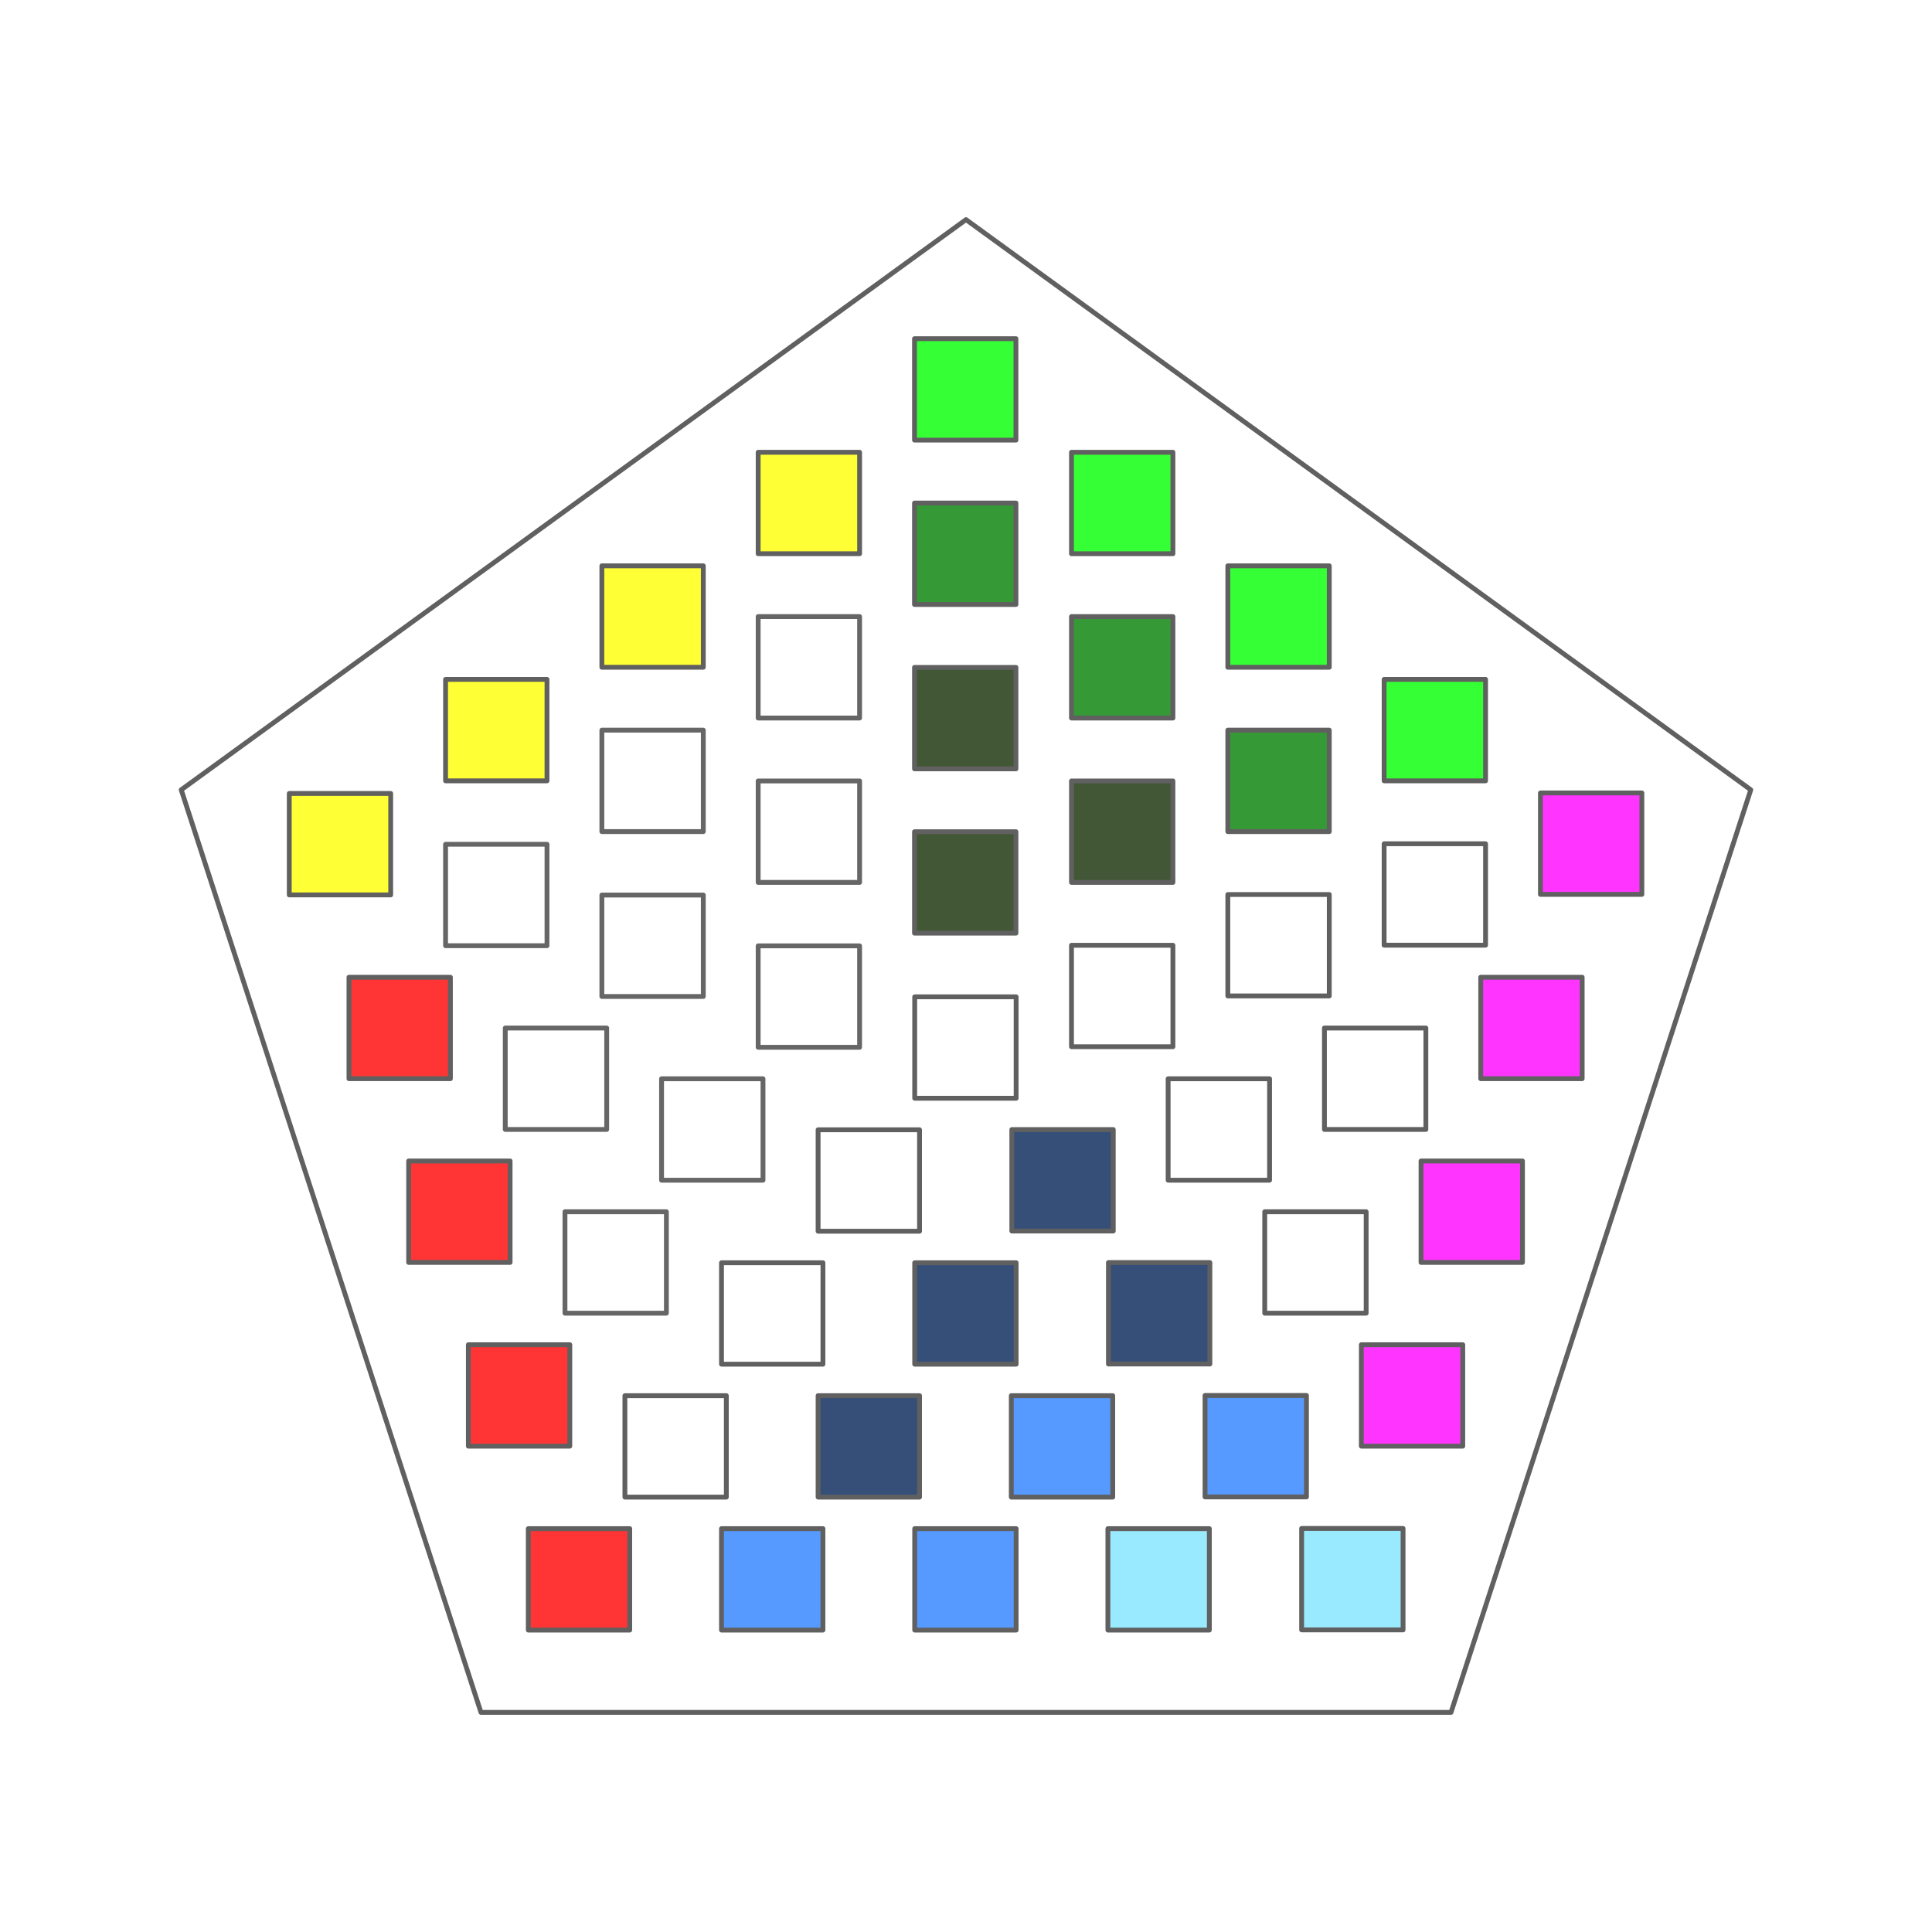
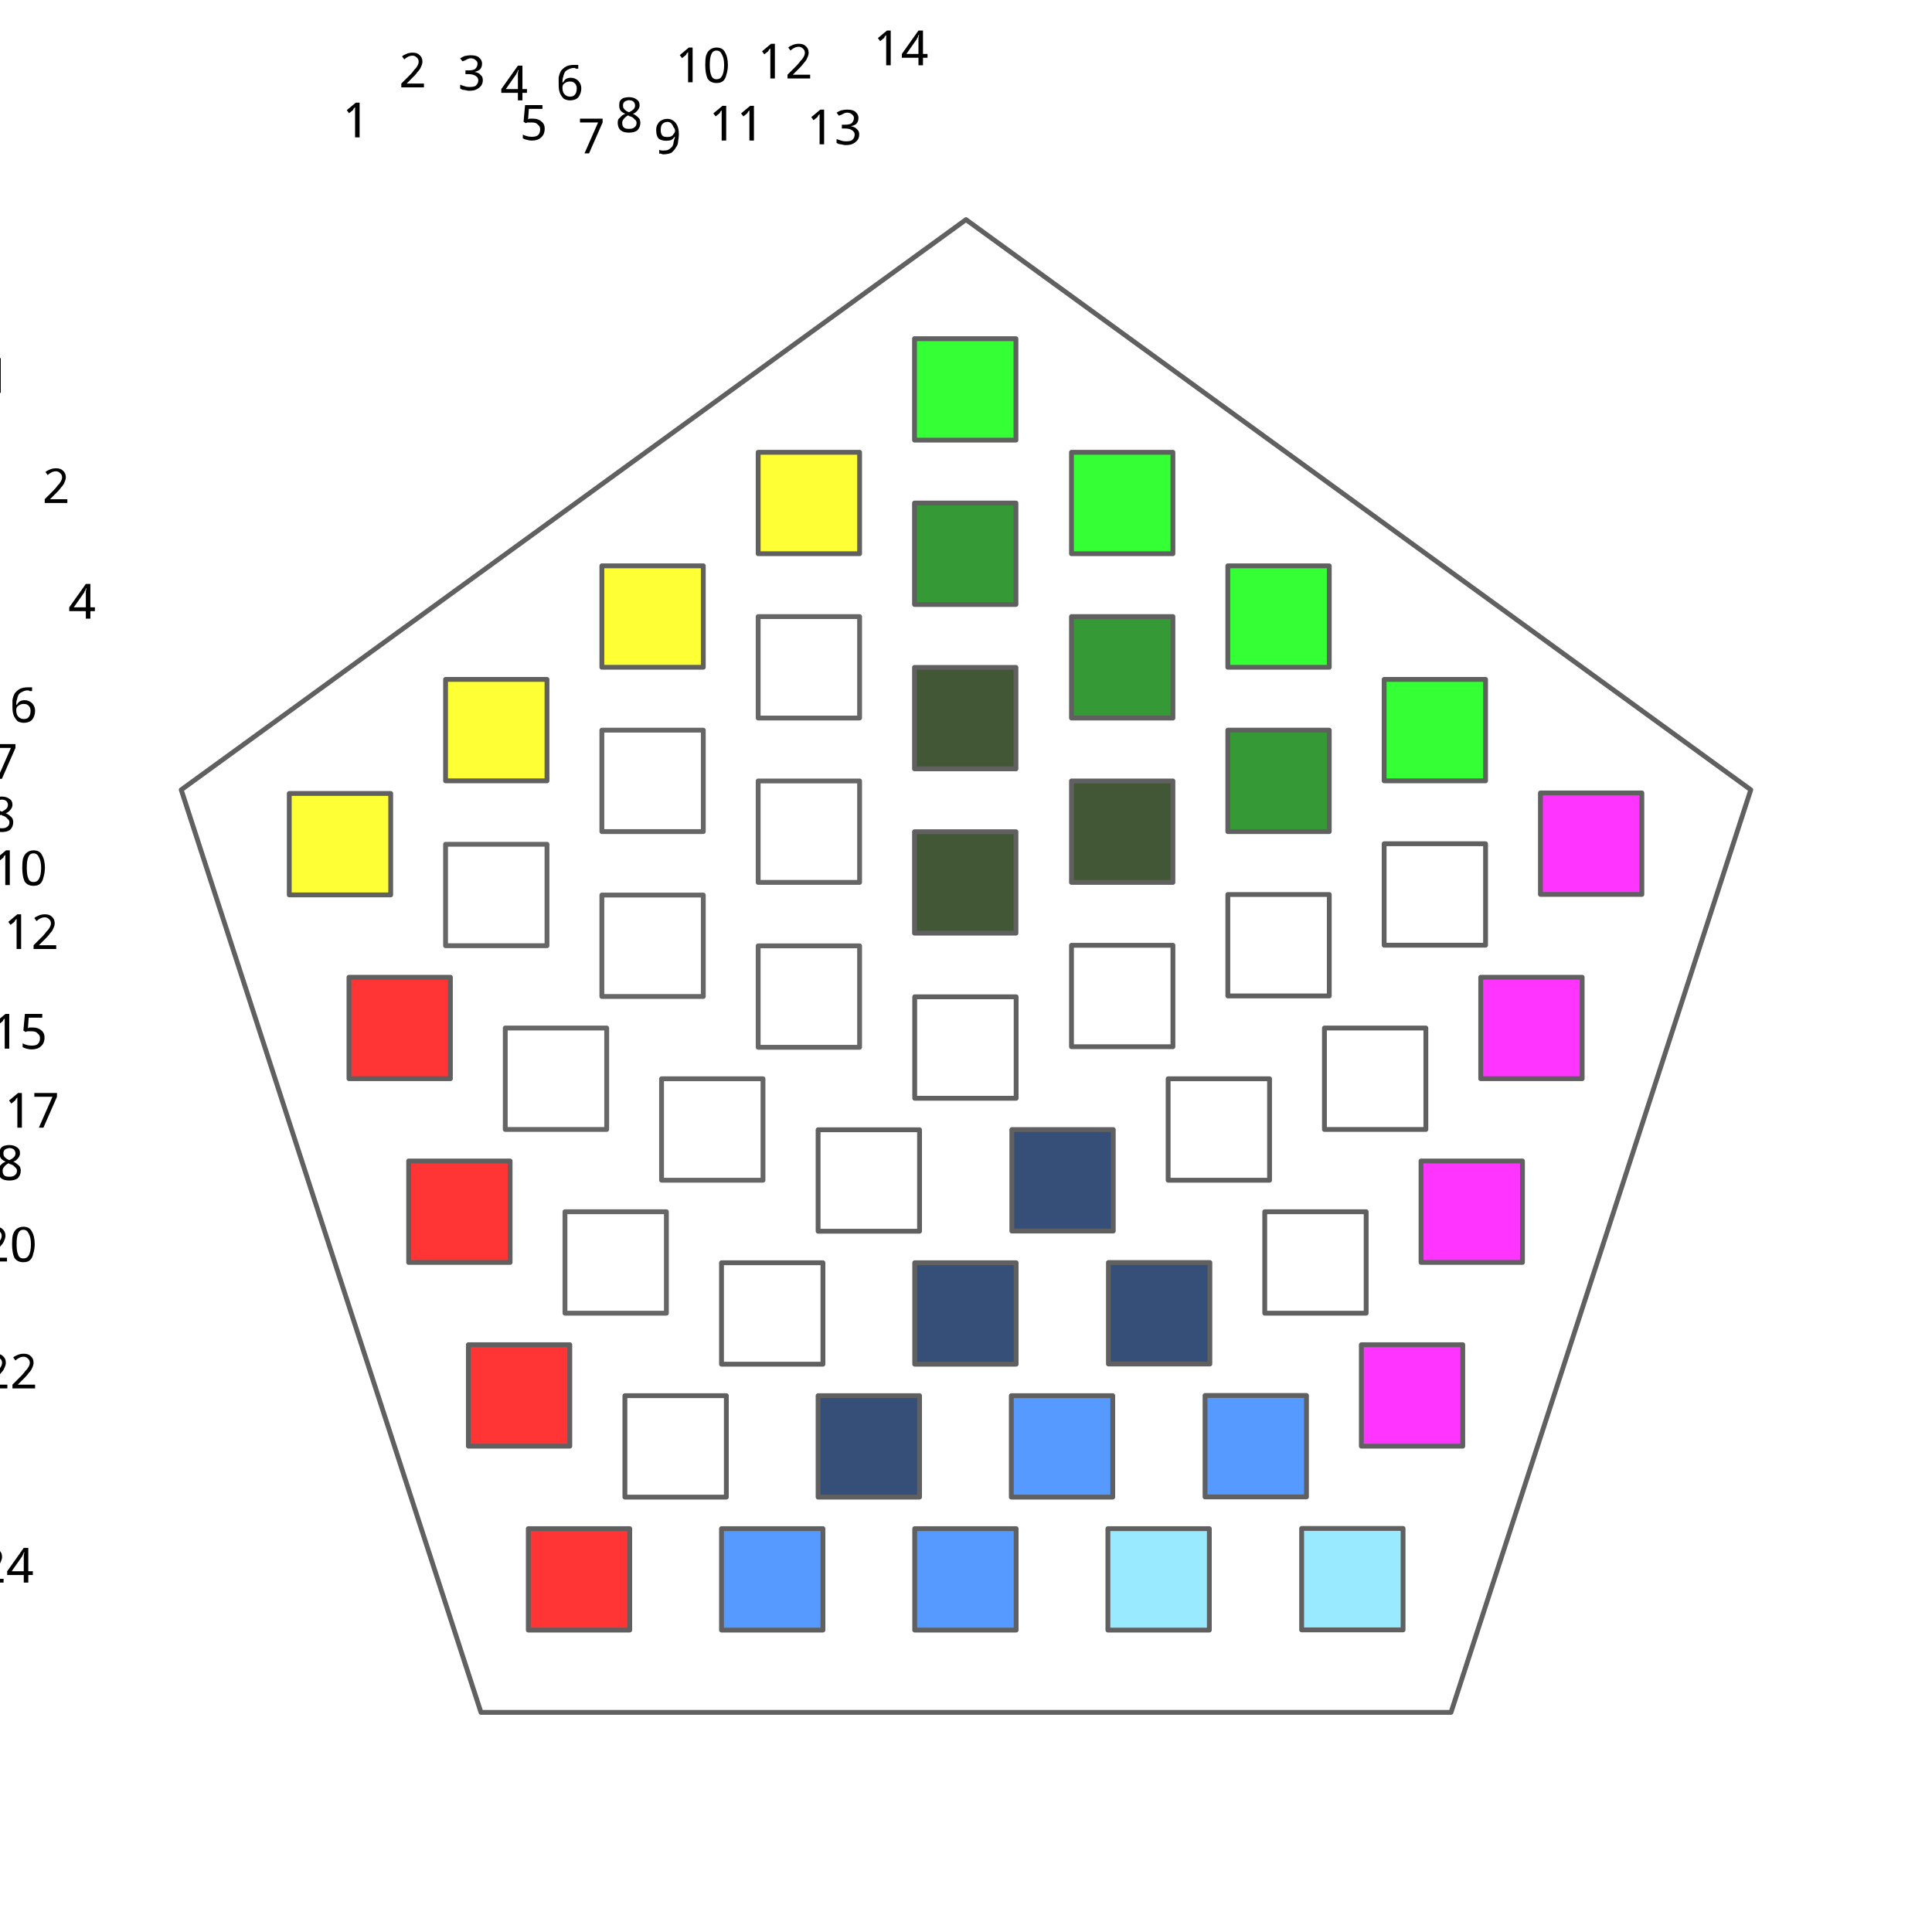
<svg xmlns="http://www.w3.org/2000/svg" width="40.0mm" height="40.0mm" viewBox="0 0 40.0 40.0" version="1.1" id="svg2155">
-   <defs id="defs2149" />
+   <defs id="defs2149">
+     <rect x="-1.271" y="9.403" width="4.106" height="25.514" id="rect963" />
+     <rect x="-1.271" y="9.403" width="4.106" height="25.514" id="rect969" />
+   </defs>
  <g id="g5388">
    <rect x="0" y="0" width="40.0" height="40.0" style="fill:#FFFFFF;fill-opacity:1;stroke:none" id="rect5386" />
  </g>
  <g id="layer1">
    <path style="fill:none;fill-opacity:0.79;stroke:#606060;stroke-width:0.1;stroke-linecap:round;stroke-linejoin:round;stroke-miterlimit:4;stroke-dasharray:none;stroke-opacity:1" id="path3486" d="M 20,4.547 36.248,16.352 30.042,35.453 9.958,35.453 3.752,16.352 Z" />
  </g>
  <g id="g5390">
    <rect style="fill:none;fill-opacity:0.79;stroke:#606060;stroke-width:0.1;stroke-linecap:round;stroke-linejoin:round;stroke-miterlimit:4;stroke-dasharray:none;stroke-opacity:1" id="rect2718" width="2.1" height="2.1" x="16.938" y="23.391" />
    <rect style="fill:none;fill-opacity:0.79;stroke:#606060;stroke-width:0.1;stroke-linecap:round;stroke-linejoin:round;stroke-miterlimit:4;stroke-dasharray:none;stroke-opacity:1" id="rect3042" width="2.1" height="2.1" x="14.938" y="26.144" />
    <rect style="fill:#002255;fill-opacity:0.79;stroke:#606060;stroke-width:0.1;stroke-linecap:round;stroke-linejoin:round;stroke-miterlimit:4;stroke-dasharray:none;stroke-opacity:1" id="rect3046" width="2.1" height="2.1" x="18.938" y="26.144" />
    <rect style="fill:none;fill-opacity:0.79;stroke:#606060;stroke-width:0.1;stroke-linecap:round;stroke-linejoin:round;stroke-miterlimit:4;stroke-dasharray:none;stroke-opacity:1" id="rect3050" width="2.1" height="2.1" x="12.938" y="28.896" />
    <rect style="fill:#002255;fill-opacity:0.79;stroke:#606060;stroke-width:0.1;stroke-linecap:round;stroke-linejoin:round;stroke-miterlimit:4;stroke-dasharray:none;stroke-opacity:1" id="rect3054" width="2.1" height="2.1" x="16.938" y="28.896" />
    <rect style="fill:#2a7fff;fill-opacity:0.79;stroke:#606060;stroke-width:0.1;stroke-linecap:round;stroke-linejoin:round;stroke-miterlimit:4;stroke-dasharray:none;stroke-opacity:1" id="rect3058" width="2.1" height="2.1" x="20.938" y="28.896" />
    <rect style="fill:#80e5ff;fill-opacity:0.79;stroke:#606060;stroke-width:0.1;stroke-linecap:round;stroke-linejoin:round;stroke-miterlimit:4;stroke-dasharray:none;stroke-opacity:1" id="rect3062" width="2.1" height="2.1" x="22.938" y="31.649" />
    <rect style="fill:#2a7fff;fill-opacity:0.79;stroke:#606060;stroke-width:0.1;stroke-linecap:round;stroke-linejoin:round;stroke-miterlimit:4;stroke-dasharray:none;stroke-opacity:1" id="rect3066" width="2.1" height="2.1" x="18.938" y="31.649" />
    <rect style="fill:#2a7fff;fill-opacity:0.79;stroke:#606060;stroke-width:0.1;stroke-linecap:round;stroke-linejoin:round;stroke-miterlimit:4;stroke-dasharray:none;stroke-opacity:1" id="rect3070" width="2.1" height="2.1" x="14.938" y="31.649" />
    <rect style="fill:#ff0000;fill-opacity:0.79;stroke:#606060;stroke-width:0.1;stroke-linecap:round;stroke-linejoin:round;stroke-miterlimit:4;stroke-dasharray:none;stroke-opacity:1" id="rect3074" width="2.1" height="2.1" x="10.938" y="31.649" />
    <rect style="fill:#002255;fill-opacity:0.79;stroke:#606060;stroke-width:0.1;stroke-linecap:round;stroke-linejoin:round;stroke-miterlimit:4;stroke-dasharray:none;stroke-opacity:1" id="rect3204" width="2.1" height="2.1" x="20.949" y="23.387" />
    <rect style="fill:#002255;fill-opacity:0.79;stroke:#606060;stroke-width:0.1;stroke-linecap:round;stroke-linejoin:round;stroke-miterlimit:4;stroke-dasharray:none;stroke-opacity:1" id="rect3208" width="2.1" height="2.1" x="22.949" y="26.14" />
    <rect style="fill:none;fill-opacity:0.79;stroke:#606060;stroke-width:0.1;stroke-linecap:round;stroke-linejoin:round;stroke-miterlimit:4;stroke-dasharray:none;stroke-opacity:1" id="rect3212" width="2.1" height="2.1" x="24.185" y="22.335" />
    <rect style="fill:#2a7fff;fill-opacity:0.79;stroke:#606060;stroke-width:0.1;stroke-linecap:round;stroke-linejoin:round;stroke-miterlimit:4;stroke-dasharray:none;stroke-opacity:1" id="rect3216" width="2.1" height="2.1" x="24.949" y="28.892" />
    <rect style="fill:none;fill-opacity:0.79;stroke:#606060;stroke-width:0.1;stroke-linecap:round;stroke-linejoin:round;stroke-miterlimit:4;stroke-dasharray:none;stroke-opacity:1" id="rect3220" width="2.1" height="2.1" x="26.185" y="25.088" />
    <rect style="fill:none;fill-opacity:0.79;stroke:#606060;stroke-width:0.1;stroke-linecap:round;stroke-linejoin:round;stroke-miterlimit:4;stroke-dasharray:none;stroke-opacity:1" id="rect3224" width="2.1" height="2.1" x="27.421" y="21.284" />
    <rect style="fill:#ff00ff;fill-opacity:0.79;stroke:#606060;stroke-width:0.1;stroke-linecap:round;stroke-linejoin:round;stroke-miterlimit:4;stroke-dasharray:none;stroke-opacity:1" id="rect3228" width="2.1" height="2.1" x="30.657" y="20.233" />
    <rect style="fill:#ff00ff;fill-opacity:0.79;stroke:#606060;stroke-width:0.1;stroke-linecap:round;stroke-linejoin:round;stroke-miterlimit:4;stroke-dasharray:none;stroke-opacity:1" id="rect3232" width="2.1" height="2.1" x="29.421" y="24.037" />
    <rect style="fill:#ff00ff;fill-opacity:0.79;stroke:#606060;stroke-width:0.1;stroke-linecap:round;stroke-linejoin:round;stroke-miterlimit:4;stroke-dasharray:none;stroke-opacity:1" id="rect3236" width="2.1" height="2.1" x="28.185" y="27.841" />
    <rect style="fill:#80e5ff;fill-opacity:0.79;stroke:#606060;stroke-width:0.1;stroke-linecap:round;stroke-linejoin:round;stroke-miterlimit:4;stroke-dasharray:none;stroke-opacity:1" id="rect3240" width="2.1" height="2.1" x="26.949" y="31.645" />
    <rect style="fill:none;fill-opacity:0.79;stroke:#666666;stroke-width:0.1;stroke-linecap:round;stroke-linejoin:round;stroke-miterlimit:4;stroke-dasharray:none;stroke-opacity:1" id="rect3288" width="2.1" height="2.1" x="-17.797" y="19.583" transform="scale(-1,1)" />
    <rect style="fill:none;fill-opacity:0.79;stroke:#666666;stroke-width:0.1;stroke-linecap:round;stroke-linejoin:round;stroke-miterlimit:4;stroke-dasharray:none;stroke-opacity:1" id="rect3292" width="2.1" height="2.1" x="-15.797" y="22.335" transform="scale(-1,1)" />
    <rect style="fill:none;fill-opacity:0.79;stroke:#666666;stroke-width:0.1;stroke-linecap:round;stroke-linejoin:round;stroke-miterlimit:4;stroke-dasharray:none;stroke-opacity:1" id="rect3296" width="2.1" height="2.1" x="-14.561" y="18.531" transform="scale(-1,1)" />
    <rect style="fill:none;fill-opacity:0.79;stroke:#666666;stroke-width:0.1;stroke-linecap:round;stroke-linejoin:round;stroke-miterlimit:4;stroke-dasharray:none;stroke-opacity:1" id="rect3300" width="2.1" height="2.1" x="-13.797" y="25.088" transform="scale(-1,1)" />
    <rect style="fill:none;fill-opacity:0.79;stroke:#666666;stroke-width:0.1;stroke-linecap:round;stroke-linejoin:round;stroke-miterlimit:4;stroke-dasharray:none;stroke-opacity:1" id="rect3304" width="2.1" height="2.1" x="-12.561" y="21.284" transform="scale(-1,1)" />
    <rect style="fill:none;fill-opacity:0.79;stroke:#666666;stroke-width:0.1;stroke-linecap:round;stroke-linejoin:round;stroke-miterlimit:4;stroke-dasharray:none;stroke-opacity:1" id="rect3308" width="2.1" height="2.1" x="-11.325" y="17.48" transform="scale(-1,1)" />
    <rect style="fill:#ffff00;fill-opacity:0.79;stroke:#606060;stroke-width:0.1;stroke-linecap:round;stroke-linejoin:round;stroke-miterlimit:4;stroke-dasharray:none;stroke-opacity:1" id="rect3312" width="2.1" height="2.1" x="-8.089" y="16.428" transform="scale(-1,1)" />
    <rect style="fill:#ff0000;fill-opacity:0.79;stroke:#606060;stroke-width:0.1;stroke-linecap:round;stroke-linejoin:round;stroke-miterlimit:4;stroke-dasharray:none;stroke-opacity:1" id="rect3316" width="2.1" height="2.1" x="-9.325" y="20.233" transform="scale(-1,1)" />
    <rect style="fill:#ff0000;fill-opacity:0.79;stroke:#606060;stroke-width:0.1;stroke-linecap:round;stroke-linejoin:round;stroke-miterlimit:4;stroke-dasharray:none;stroke-opacity:1" id="rect3320" width="2.1" height="2.1" x="-10.561" y="24.037" transform="scale(-1,1)" />
    <rect style="fill:#ff0000;fill-opacity:0.79;stroke:#606060;stroke-width:0.1;stroke-linecap:round;stroke-linejoin:round;stroke-miterlimit:4;stroke-dasharray:none;stroke-opacity:1" id="rect3324" width="2.1" height="2.1" x="-11.797" y="27.841" transform="scale(-1,1)" />
    <rect style="fill:none;fill-opacity:0.79;stroke:#606060;stroke-width:0.1;stroke-linecap:round;stroke-linejoin:round;stroke-miterlimit:4;stroke-dasharray:none;stroke-opacity:1" id="rect3332" width="2.1" height="2.1" x="22.184" y="19.571" />
    <rect style="fill:none;fill-opacity:0.79;stroke:#606060;stroke-width:0.1;stroke-linecap:round;stroke-linejoin:round;stroke-miterlimit:4;stroke-dasharray:none;stroke-opacity:1" id="rect3336" width="2.1" height="2.1" x="25.421" y="18.52" />
    <rect style="fill:#112b00;fill-opacity:0.79;stroke:#606060;stroke-width:0.1;stroke-linecap:round;stroke-linejoin:round;stroke-miterlimit:4;stroke-dasharray:none;stroke-opacity:1" id="rect3340" width="2.1" height="2.1" x="22.184" y="16.169" />
    <rect style="fill:none;fill-opacity:0.79;stroke:#606060;stroke-width:0.1;stroke-linecap:round;stroke-linejoin:round;stroke-miterlimit:4;stroke-dasharray:none;stroke-opacity:1" id="rect3344" width="2.1" height="2.1" x="28.657" y="17.469" />
    <rect style="fill:#008000;fill-opacity:0.79;stroke:#606060;stroke-width:0.1;stroke-linecap:round;stroke-linejoin:round;stroke-miterlimit:4;stroke-dasharray:none;stroke-opacity:1" id="rect3348" width="2.1" height="2.1" x="25.421" y="15.117" />
    <rect style="fill:#008000;fill-opacity:0.79;stroke:#606060;stroke-width:0.1;stroke-linecap:round;stroke-linejoin:round;stroke-miterlimit:4;stroke-dasharray:none;stroke-opacity:1" id="rect3352" width="2.1" height="2.1" x="22.184" y="12.766" />
    <rect style="fill:#00ff00;fill-opacity:0.79;stroke:#606060;stroke-width:0.1;stroke-linecap:round;stroke-linejoin:round;stroke-miterlimit:4;stroke-dasharray:none;stroke-opacity:1" id="rect3356" width="2.1" height="2.1" x="22.184" y="9.364" />
    <rect style="fill:#00ff00;fill-opacity:0.79;stroke:#606060;stroke-width:0.1;stroke-linecap:round;stroke-linejoin:round;stroke-miterlimit:4;stroke-dasharray:none;stroke-opacity:1" id="rect3360" width="2.1" height="2.1" x="25.421" y="11.715" />
    <rect style="fill:#00ff00;fill-opacity:0.79;stroke:#606060;stroke-width:0.1;stroke-linecap:round;stroke-linejoin:round;stroke-miterlimit:4;stroke-dasharray:none;stroke-opacity:1" id="rect3364" width="2.1" height="2.1" x="28.657" y="14.066" />
    <rect style="fill:#ff00ff;fill-opacity:0.79;stroke:#606060;stroke-width:0.1;stroke-linecap:round;stroke-linejoin:round;stroke-miterlimit:4;stroke-dasharray:none;stroke-opacity:1" id="rect3368" width="2.1" height="2.1" x="31.893" y="16.417" />
    <rect style="fill:#112b00;fill-opacity:0.79;stroke:#606060;stroke-width:0.1;stroke-linecap:round;stroke-linejoin:round;stroke-miterlimit:4;stroke-dasharray:none;stroke-opacity:1" id="rect3458" width="2.1" height="2.1" x="-21.034" y="17.22" transform="scale(-1,1)" />
    <rect style="fill:none;fill-opacity:0.79;stroke:#666666;stroke-width:0.1;stroke-linecap:round;stroke-linejoin:round;stroke-miterlimit:4;stroke-dasharray:none;stroke-opacity:1" id="rect3460" width="2.1" height="2.1" x="-17.797" y="16.169" transform="scale(-1,1)" />
    <rect style="fill:#112b00;fill-opacity:0.79;stroke:#606060;stroke-width:0.1;stroke-linecap:round;stroke-linejoin:round;stroke-miterlimit:4;stroke-dasharray:none;stroke-opacity:1" id="rect3462" width="2.1" height="2.1" x="-21.034" y="13.818" transform="scale(-1,1)" />
    <rect style="fill:none;fill-opacity:0.79;stroke:#666666;stroke-width:0.1;stroke-linecap:round;stroke-linejoin:round;stroke-miterlimit:4;stroke-dasharray:none;stroke-opacity:1" id="rect3464" width="2.1" height="2.1" x="-14.561" y="15.117" transform="scale(-1,1)" />
    <rect style="fill:none;fill-opacity:0.79;stroke:#666666;stroke-width:0.1;stroke-linecap:round;stroke-linejoin:round;stroke-miterlimit:4;stroke-dasharray:none;stroke-opacity:1" id="rect3466" width="2.1" height="2.1" x="-17.797" y="12.766" transform="scale(-1,1)" />
    <rect style="fill:#008000;fill-opacity:0.79;stroke:#606060;stroke-width:0.1;stroke-linecap:round;stroke-linejoin:round;stroke-miterlimit:4;stroke-dasharray:none;stroke-opacity:1" id="rect3468" width="2.1" height="2.1" x="-21.034" y="10.415" transform="scale(-1,1)" />
    <rect style="fill:#00ff00;fill-opacity:0.79;stroke:#606060;stroke-width:0.1;stroke-linecap:round;stroke-linejoin:round;stroke-miterlimit:4;stroke-dasharray:none;stroke-opacity:1" id="rect3470" width="2.1" height="2.1" x="-21.034" y="7.012" transform="scale(-1,1)" />
    <rect style="fill:#ffff00;fill-opacity:0.79;stroke:#606060;stroke-width:0.1;stroke-linecap:round;stroke-linejoin:round;stroke-miterlimit:4;stroke-dasharray:none;stroke-opacity:1" id="rect3472" width="2.1" height="2.1" x="-17.797" y="9.364" transform="scale(-1,1)" />
    <rect style="fill:#ffff00;fill-opacity:0.79;stroke:#606060;stroke-width:0.1;stroke-linecap:round;stroke-linejoin:round;stroke-miterlimit:4;stroke-dasharray:none;stroke-opacity:1" id="rect3474" width="2.1" height="2.1" x="-14.561" y="11.715" transform="scale(-1,1)" />
    <rect style="fill:#ffff00;fill-opacity:0.79;stroke:#606060;stroke-width:0.1;stroke-linecap:round;stroke-linejoin:round;stroke-miterlimit:4;stroke-dasharray:none;stroke-opacity:1" id="rect3476" width="2.1" height="2.1" x="-11.325" y="14.066" transform="scale(-1,1)" />
    <rect style="fill:none;fill-opacity:0.79;stroke:#606060;stroke-width:0.1;stroke-linecap:round;stroke-linejoin:round;stroke-miterlimit:4;stroke-dasharray:none;stroke-opacity:1" id="rect3492" width="2.1" height="2.1" x="18.938" y="20.638" />
+     <text xml:space="preserve" id="text961" style="font-size:1.5px;line-height:0.75;font-family:'Arial Unicode MS';-inkscape-font-specification:'Arial Unicode MS';white-space:pre;shape-inside:url(#rect963);" transform="translate(0,0.5291667)" />
+     <text xml:space="preserve" id="text967" style="font-size:1.5px;line-height:0.75;font-family:'Arial Unicode MS';-inkscape-font-specification:'Arial Unicode MS';white-space:pre;shape-inside:url(#rect969);" transform="translate(3.175,11.1125)" />
+     <text xml:space="preserve" style="font-size:1px;line-height:1.25;font-family:'Arial Unicode MS';-inkscape-font-specification:'Arial Unicode MS';stroke-width:0.265" x="-0.342" y="8.132" id="text981">
+       <tspan id="tspan979" x="-0.342" y="8.132" style="stroke-width:0.265">1</tspan>
+     </text>
+     <text xml:space="preserve" style="font-size:1px;line-height:1.25;font-family:'Arial Unicode MS';-inkscape-font-specification:'Arial Unicode MS';stroke-width:0.265" x="0.88" y="10.415" id="text985">
+       <tspan id="tspan983" x="0.88" y="10.415" style="stroke-width:0.265">2</tspan>
+       <tspan x="0.88" y="11.665" style="stroke-width:0.265" id="tspan987" />
+     </text>
+     <text xml:space="preserve" style="font-size:1px;line-height:1.25;font-family:'Arial Unicode MS';-inkscape-font-specification:'Arial Unicode MS';stroke-width:0.265" x="-1.173" y="11.511" id="text991">
+       <tspan id="tspan989" x="-1.173" y="11.511" style="stroke-width:0.265">3</tspan>
+       <tspan x="-1.173" y="12.761" style="stroke-width:0.265" id="tspan993" />
+     </text>
+     <text xml:space="preserve" style="font-size:1px;line-height:1.25;font-family:'Arial Unicode MS';-inkscape-font-specification:'Arial Unicode MS';stroke-width:0.265" x="1.417" y="12.807" id="text997">
+       <tspan id="tspan995" x="1.417" y="12.807" style="stroke-width:0.265">4</tspan>
+     </text>
+     <text xml:space="preserve" style="font-size:1px;line-height:1.25;font-family:'Arial Unicode MS';-inkscape-font-specification:'Arial Unicode MS';stroke-width:0.265" x="-0.978" y="13.863" id="text1001">
+       <tspan id="tspan999" x="-0.978" y="13.863" style="stroke-width:0.265">5</tspan>
+     </text>
+     <text xml:space="preserve" style="font-size:1px;line-height:1.25;font-family:'Arial Unicode MS';-inkscape-font-specification:'Arial Unicode MS';stroke-width:0.265" x="0.196" y="14.948" id="text1005">
+       <tspan id="tspan1003" x="0.196" y="14.948" style="stroke-width:0.265">6</tspan>
+     </text>
+     <text xml:space="preserve" style="font-size:1px;line-height:1.25;font-family:'Arial Unicode MS';-inkscape-font-specification:'Arial Unicode MS';stroke-width:0.265" x="-0.196" y="16.124" id="text1009">
+       <tspan id="tspan1007" x="-0.196" y="16.124" style="stroke-width:0.265">7</tspan>
+     </text>
+     <text xml:space="preserve" style="font-size:1px;line-height:1.25;font-family:'Arial Unicode MS';-inkscape-font-specification:'Arial Unicode MS';stroke-width:0.265" x="-0.244" y="17.209" id="text1013">
+       <tspan id="tspan1011" x="-0.244" y="17.209" style="stroke-width:0.265">8</tspan>
+     </text>
+     <text xml:space="preserve" style="font-size:1.11px;line-height:1.25;font-family:'Arial Unicode MS';-inkscape-font-specification:'Arial Unicode MS';stroke-width:0.294" x="-1.792" y="19.457" id="text1017" transform="scale(1.109859,0.901015)">
+       <tspan id="tspan1015" x="-1.792" y="19.457" style="stroke-width:0.294">9</tspan>
+     </text>
+     <text xml:space="preserve" style="font-size:1px;line-height:1.25;font-family:'Arial Unicode MS';-inkscape-font-specification:'Arial Unicode MS';stroke-width:0.265" x="-0.156" y="18.325" id="text1021">
+       <tspan id="tspan1019" x="-0.156" y="18.325" style="stroke-width:0.265">10</tspan>
+     </text>
+     <text xml:space="preserve" style="font-size:1px;line-height:1.25;font-family:'Arial Unicode MS';-inkscape-font-specification:'Arial Unicode MS';stroke-width:0.265" x="-1.775" y="18.656" id="text1025">
+       <tspan id="tspan1023" x="-1.775" y="18.656" style="stroke-width:0.265">11</tspan>
+     </text>
+     <text xml:space="preserve" style="font-size:1px;line-height:1.25;font-family:'Arial Unicode MS';-inkscape-font-specification:'Arial Unicode MS';stroke-width:0.265" x="0.08" y="19.649" id="text1029">
+       <tspan id="tspan1027" x="0.08" y="19.649" style="stroke-width:0.265">12</tspan>
+     </text>
+     <text xml:space="preserve" style="font-size:1px;line-height:1.25;font-family:'Arial Unicode MS';-inkscape-font-specification:'Arial Unicode MS';stroke-width:0.265" x="-1.228" y="20.57" id="text1033">
+       <tspan id="tspan1031" x="-1.228" y="20.57" style="stroke-width:0.265">13</tspan>
+     </text>
+     <text xml:space="preserve" style="font-size:1px;line-height:1.25;font-family:'Arial Unicode MS';-inkscape-font-specification:'Arial Unicode MS';stroke-width:0.265" x="-2.239" y="21.263" id="text1037">
+       <tspan id="tspan1035" x="-2.239" y="21.263" style="stroke-width:0.265">14</tspan>
+     </text>
+     <text xml:space="preserve" style="font-size:1px;line-height:1.25;font-family:'Arial Unicode MS';-inkscape-font-specification:'Arial Unicode MS';stroke-width:0.265" x="-0.168" y="21.709" id="text1041">
+       <tspan id="tspan1039" x="-0.168" y="21.709" style="stroke-width:0.265">15</tspan>
+     </text>
+     <text xml:space="preserve" style="font-size:1px;line-height:1.25;font-family:'Arial Unicode MS';-inkscape-font-specification:'Arial Unicode MS';stroke-width:0.265" x="-1.162" y="22.45" id="text1045">
+       <tspan id="tspan1043" x="-1.162" y="22.45" style="stroke-width:0.265">16</tspan>
+     </text>
+     <text xml:space="preserve" style="font-size:1px;line-height:1.25;font-family:'Arial Unicode MS';-inkscape-font-specification:'Arial Unicode MS';stroke-width:0.265" x="0.094" y="23.345" id="text1049">
+       <tspan id="tspan1047" x="0.094" y="23.345" style="stroke-width:0.265">17</tspan>
+     </text>
+     <text xml:space="preserve" style="font-size:1px;line-height:1.25;font-family:'Arial Unicode MS';-inkscape-font-specification:'Arial Unicode MS';stroke-width:0.265" x="-0.662" y="24.426" id="text1053">
+       <tspan id="tspan1051" x="-0.662" y="24.426" style="stroke-width:0.265">18</tspan>
+     </text>
+     <text xml:space="preserve" style="font-size:1px;line-height:1.25;font-family:'Arial Unicode MS';-inkscape-font-specification:'Arial Unicode MS';stroke-width:0.265" x="-1.936" y="25.179" id="text1057">
+       <tspan id="tspan1055" x="-1.936" y="25.179" style="stroke-width:0.265">19</tspan>
+     </text>
+     <text xml:space="preserve" style="font-size:1px;line-height:1.25;font-family:'Arial Unicode MS';-inkscape-font-specification:'Arial Unicode MS';stroke-width:0.265" x="-0.373" y="26.116" id="text1061">
+       <tspan id="tspan1059" x="-0.373" y="26.116" style="stroke-width:0.265">20</tspan>
+     </text>
+     <text xml:space="preserve" style="font-size:1px;line-height:1.25;font-family:'Arial Unicode MS';-inkscape-font-specification:'Arial Unicode MS';stroke-width:0.265" x="-1.271" y="27.24" id="text1065">
+       <tspan id="tspan1063" x="-1.271" y="27.24" style="stroke-width:0.265">21</tspan>
+     </text>
+     <text xml:space="preserve" style="font-size:1px;line-height:1.25;font-family:'Arial Unicode MS';-inkscape-font-specification:'Arial Unicode MS';stroke-width:0.265" x="-0.363" y="28.746" id="text1069">
+       <tspan id="tspan1067" x="-0.363" y="28.746" style="stroke-width:0.265">22</tspan>
+     </text>
+     <text xml:space="preserve" style="font-size:1px;line-height:1.25;font-family:'Arial Unicode MS';-inkscape-font-specification:'Arial Unicode MS';stroke-width:0.265" x="-1.098" y="29.9" id="text1073">
+       <tspan id="tspan1071" x="-1.098" y="29.9" style="stroke-width:0.265">23</tspan>
+     </text>
+     <text xml:space="preserve" style="font-size:1px;line-height:1.25;font-family:'Arial Unicode MS';-inkscape-font-specification:'Arial Unicode MS';stroke-width:0.265" x="-0.441" y="32.765" id="text1079">
+       <tspan id="tspan1077" x="-0.441" y="32.765" style="stroke-width:0.265">24</tspan>
+       <tspan x="-0.441" y="34.015" style="stroke-width:0.265" id="tspan1081" />
+     </text>
+     <text xml:space="preserve" style="font-size:1px;line-height:1.25;font-family:'Arial Unicode MS';-inkscape-font-specification:'Arial Unicode MS';stroke-width:0.265" x="7.087" y="2.842" id="text1085">
+       <tspan id="tspan1083" x="7.087" y="2.842" style="stroke-width:0.265">1</tspan>
+       <tspan x="7.087" y="4.092" style="stroke-width:0.265" id="tspan1087" />
+     </text>
+     <text xml:space="preserve" style="font-size:1px;line-height:1.25;font-family:'Arial Unicode MS';-inkscape-font-specification:'Arial Unicode MS';stroke-width:0.265" x="8.26" y="1.806" id="text1091">
+       <tspan id="tspan1089" x="8.26" y="1.806" style="stroke-width:0.265">2</tspan>
+     </text>
+     <text xml:space="preserve" style="font-size:1px;line-height:1.25;font-family:'Arial Unicode MS';-inkscape-font-specification:'Arial Unicode MS';stroke-width:0.265" x="9.482" y="1.861" id="text1095">
+       <tspan id="tspan1093" x="9.482" y="1.861" style="stroke-width:0.265">3</tspan>
+     </text>
+     <text xml:space="preserve" style="font-size:1px;line-height:1.25;font-family:'Arial Unicode MS';-inkscape-font-specification:'Arial Unicode MS';stroke-width:0.265" x="10.362" y="2.079" id="text1099">
+       <tspan id="tspan1097" x="10.362" y="2.079" style="stroke-width:0.265">4</tspan>
+     </text>
+     <text xml:space="preserve" style="font-size:1px;line-height:1.25;font-family:'Arial Unicode MS';-inkscape-font-specification:'Arial Unicode MS';stroke-width:0.265" x="10.761" y="2.892" id="text1103">
+       <tspan id="tspan1101" x="10.761" y="2.892" style="stroke-width:0.265">5</tspan>
+     </text>
+     <text xml:space="preserve" style="font-size:1px;line-height:1.25;font-family:'Arial Unicode MS';-inkscape-font-specification:'Arial Unicode MS';stroke-width:0.265" x="11.503" y="2.061" id="text1107">
+       <tspan id="tspan1105" x="11.503" y="2.061" style="stroke-width:0.265">6</tspan>
+     </text>
+     <text xml:space="preserve" style="font-size:1px;line-height:1.25;font-family:'Arial Unicode MS';-inkscape-font-specification:'Arial Unicode MS';stroke-width:0.265" x="12.742" y="2.729" id="text1111">
+       <tspan id="tspan1109" x="12.742" y="2.729" style="stroke-width:0.265">8</tspan>
+     </text>
+     <text xml:space="preserve" style="font-size:1px;line-height:1.25;font-family:'Arial Unicode MS';-inkscape-font-specification:'Arial Unicode MS';stroke-width:0.265" x="11.96" y="3.174" id="text1115">
+       <tspan id="tspan1113" x="11.96" y="3.174" style="stroke-width:0.265">7</tspan>
+     </text>
+     <text xml:space="preserve" style="font-size:1px;line-height:1.25;font-family:'Arial Unicode MS';-inkscape-font-specification:'Arial Unicode MS';stroke-width:0.265" x="13.541" y="3.18" id="text1119">
+       <tspan id="tspan1117" x="13.541" y="3.18" style="stroke-width:0.265">9</tspan>
+     </text>
+     <text xml:space="preserve" style="font-size:1px;line-height:1.25;font-family:'Arial Unicode MS';-inkscape-font-specification:'Arial Unicode MS';stroke-width:0.265" x="13.979" y="1.703" id="text1123">
+       <tspan id="tspan1121" x="13.979" y="1.703" style="stroke-width:0.265">10</tspan>
+     </text>
+     <text xml:space="preserve" style="font-size:1px;line-height:1.25;font-family:'Arial Unicode MS';-inkscape-font-specification:'Arial Unicode MS';stroke-width:0.265" x="14.674" y="2.908" id="text1127">
+       <tspan id="tspan1125" x="14.674" y="2.908" style="stroke-width:0.265">11</tspan>
+     </text>
+     <text xml:space="preserve" style="font-size:1px;line-height:1.25;font-family:'Arial Unicode MS';-inkscape-font-specification:'Arial Unicode MS';stroke-width:0.265" x="15.683" y="1.623" id="text1131">
+       <tspan id="tspan1129" x="15.683" y="1.623" style="stroke-width:0.265">12</tspan>
+     </text>
+     <text xml:space="preserve" style="font-size:1px;line-height:1.25;font-family:'Arial Unicode MS';-inkscape-font-specification:'Arial Unicode MS';stroke-width:0.265" x="16.702" y="2.986" id="text1135">
+       <tspan id="tspan1133" x="16.702" y="2.986" style="stroke-width:0.265">13</tspan>
+     </text>
+     <text xml:space="preserve" style="font-size:1px;line-height:1.25;font-family:'Arial Unicode MS';-inkscape-font-specification:'Arial Unicode MS';stroke-width:0.265" x="18.082" y="1.35" id="text1139">
+       <tspan id="tspan1137" x="18.082" y="1.35" style="stroke-width:0.265">14</tspan>
+       <tspan x="18.082" y="2.6" style="stroke-width:0.265" id="tspan1141" />
+     </text>
  </g>
</svg>
